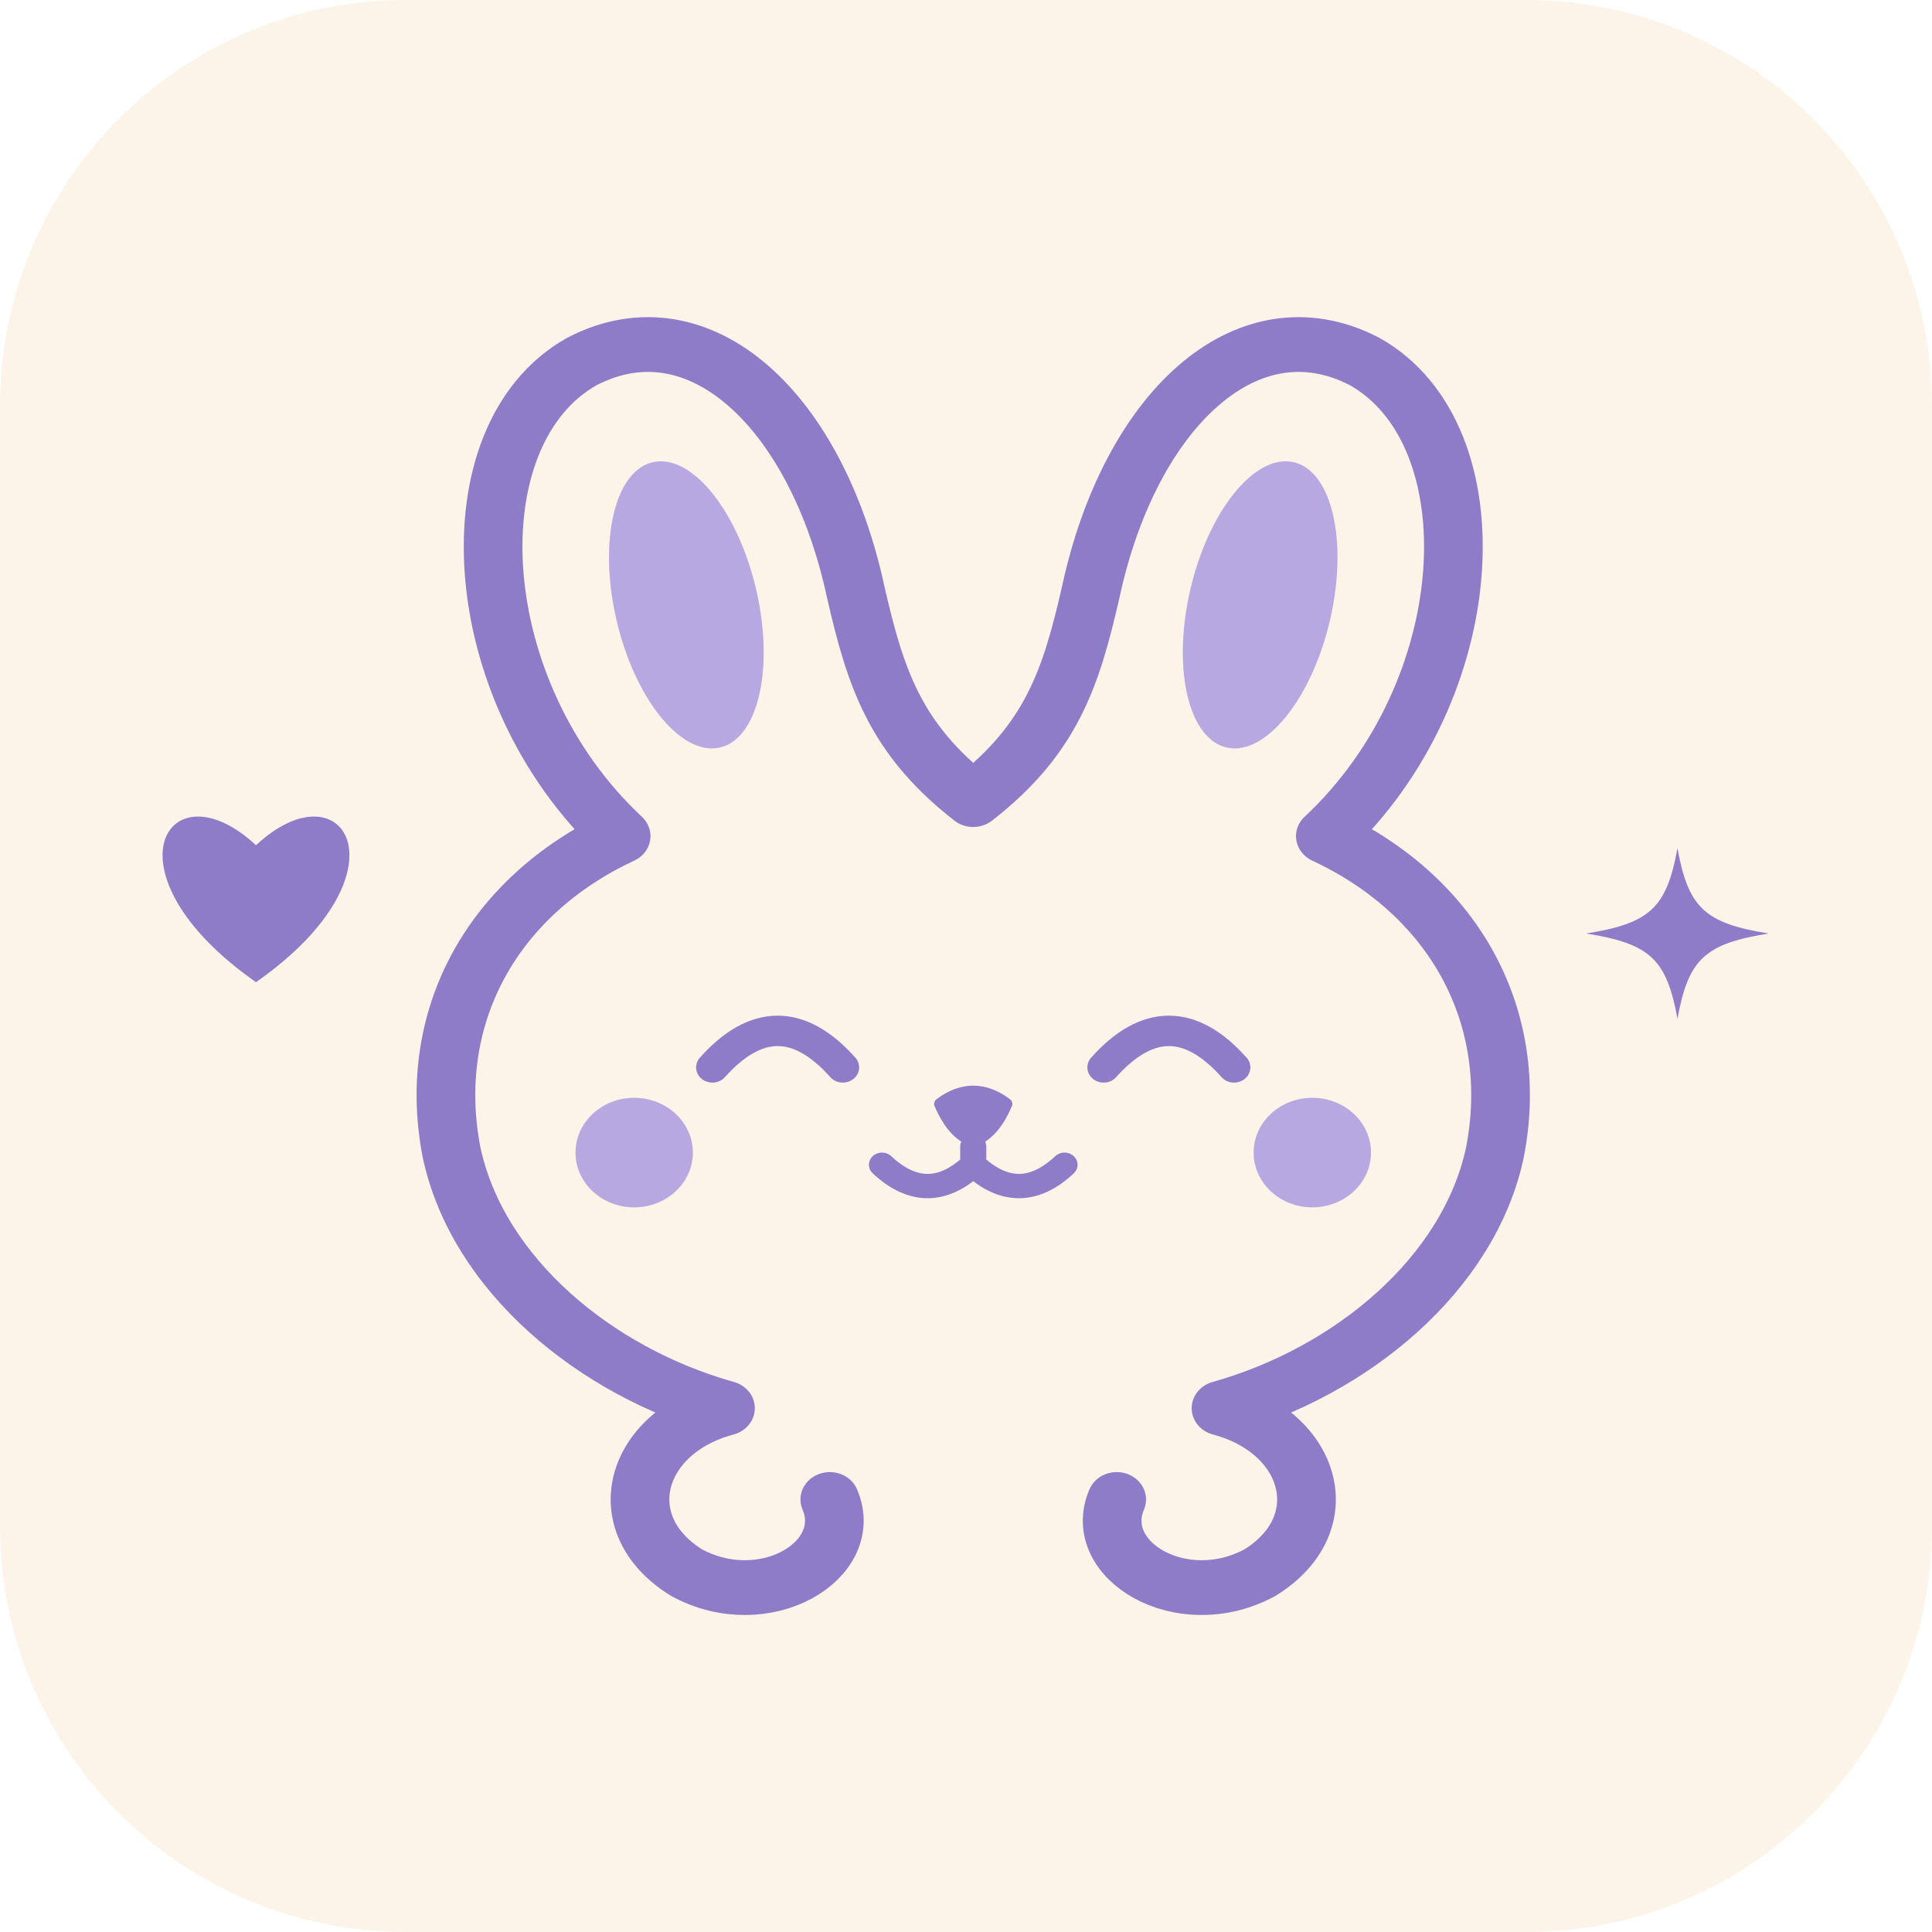
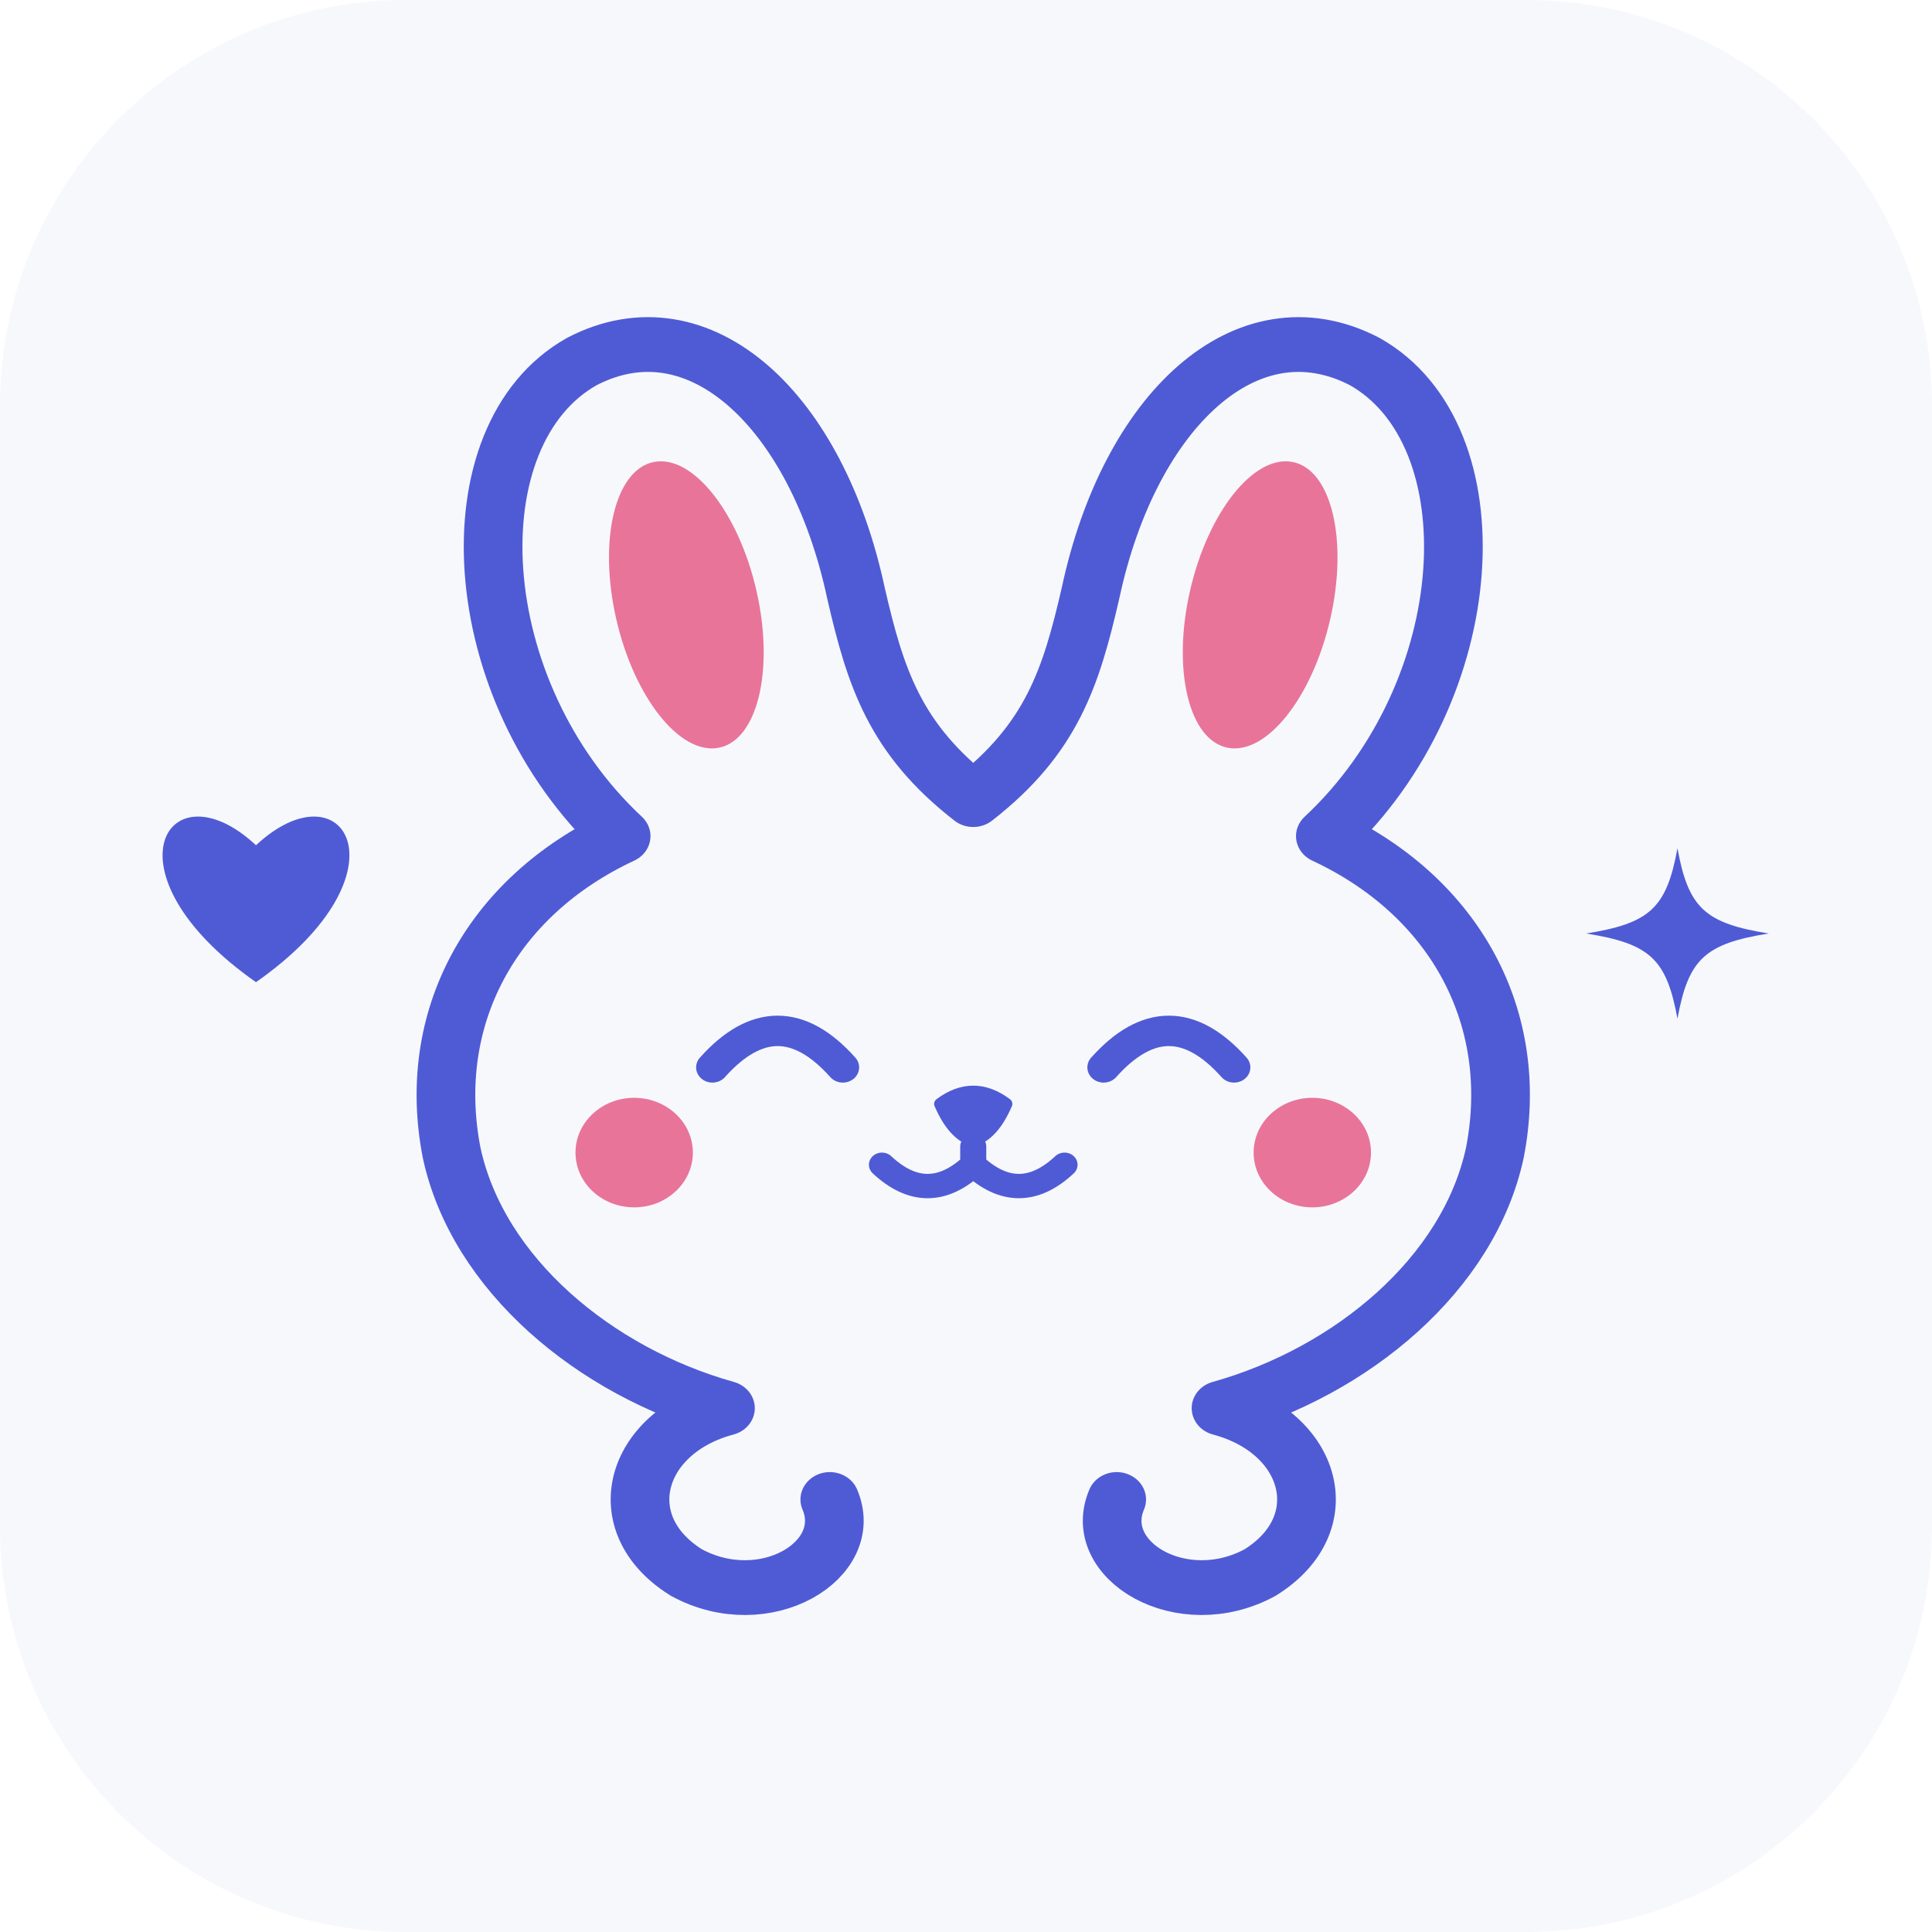
<svg xmlns="http://www.w3.org/2000/svg" viewBox="0 0 400 400" width="400" height="400">
  <defs>
    <path id="heart" d="M0 8 C-16 -4 -9 -16 0 -7 C9 -16 16 -4 0 8Z" />
    <path id="spark" d="M0 -1 C0.12 -0.3 0.3 -0.12 1 0 C0.3 0.12 0.12 0.3 0 1 C-0.12 0.3 -0.3 0.12 -1 0 C-0.3 -0.12 -0.12 -0.3 0 -1Z" />
  </defs>
-   <rect width="400" height="400" rx="84" fill="#FCF4E8" />
+   <rect width="400" height="400" rx="84" fill="#f7f8fc" />
  <g transform="translate(-1 52.15) scale(1.35 1.26)" stroke-linecap="round" stroke-linejoin="round">
-     <path d="M128 205 C132 215 118 224 106 217 C94 209 98 194 112 190 C92 184 74 168 70 148 C66 126 76 106 96 96 C72 72 70 30 90 18 C108 8 126 26 132 56 C135 70 138 80 150 90 C162 80 165 70 168 56 C174 26 192 8 210 18 C230 30 228 72 204 96 C224 106 234 126 230 148 C226 168 208 184 188 190 C202 194 206 209 194 217 C182 224 168 215 172 205" fill="#FCF4E8" stroke="#8E7CC8" stroke-width="9" />
-     <ellipse cx="106" cy="58" rx="11" ry="24" transform="rotate(-12 106 58)" fill="#B8A8E2" />
-     <ellipse cx="194" cy="58" rx="11" ry="24" transform="rotate(12 194 58)" fill="#B8A8E2" />
-     <path d="M110 134 Q120 122 130 134" fill="none" stroke="#8E7CC8" stroke-width="5" />
-     <path d="M170 134 Q180 122 190 134" fill="none" stroke="#8E7CC8" stroke-width="5" />
-     <circle cx="98" cy="148" r="9" fill="#B8A8E2" />
-     <circle cx="202" cy="148" r="9" fill="#B8A8E2" />
-     <path d="M145 140 Q150 136 155 140 Q153 145 150 146 Q147 145 145 140Z" fill="#8E7CC8" stroke="#8E7CC8" stroke-width="2" />
-     <path d="M150 147 V150 M150 150 Q143 157 136 150 M150 150 Q157 157 164 150" fill="none" stroke="#8E7CC8" stroke-width="4" />
-     <use href="#heart" transform="translate(40 108) scale(1.5)" fill="#8E7CC8" />
-     <use href="#spark" transform="translate(258 112) scale(14)" fill="#8E7CC8" />
+     <path d="M128 205 C132 215 118 224 106 217 C94 209 98 194 112 190 C92 184 74 168 70 148 C66 126 76 106 96 96 C72 72 70 30 90 18 C108 8 126 26 132 56 C135 70 138 80 150 90 C162 80 165 70 168 56 C174 26 192 8 210 18 C230 30 228 72 204 96 C224 106 234 126 230 148 C226 168 208 184 188 190 C202 194 206 209 194 217 C182 224 168 215 172 205" fill="#f7f8fc" stroke="#4f5bd5" stroke-width="9" />
+     <ellipse cx="106" cy="58" rx="11" ry="24" transform="rotate(-12 106 58)" fill="#e8749a" />
+     <ellipse cx="194" cy="58" rx="11" ry="24" transform="rotate(12 194 58)" fill="#e8749a" />
+     <path d="M110 134 Q120 122 130 134" fill="none" stroke="#4f5bd5" stroke-width="5" />
+     <path d="M170 134 Q180 122 190 134" fill="none" stroke="#4f5bd5" stroke-width="5" />
+     <circle cx="98" cy="148" r="9" fill="#e8749a" />
+     <circle cx="202" cy="148" r="9" fill="#e8749a" />
+     <path d="M145 140 Q150 136 155 140 Q153 145 150 146 Q147 145 145 140Z" fill="#4f5bd5" stroke="#4f5bd5" stroke-width="2" />
+     <path d="M150 147 V150 M150 150 Q143 157 136 150 M150 150 Q157 157 164 150" fill="none" stroke="#4f5bd5" stroke-width="4" />
+     <use href="#heart" transform="translate(40 108) scale(1.5)" fill="#4f5bd5" />
+     <use href="#spark" transform="translate(258 112) scale(14)" fill="#4f5bd5" />
  </g>
</svg>
